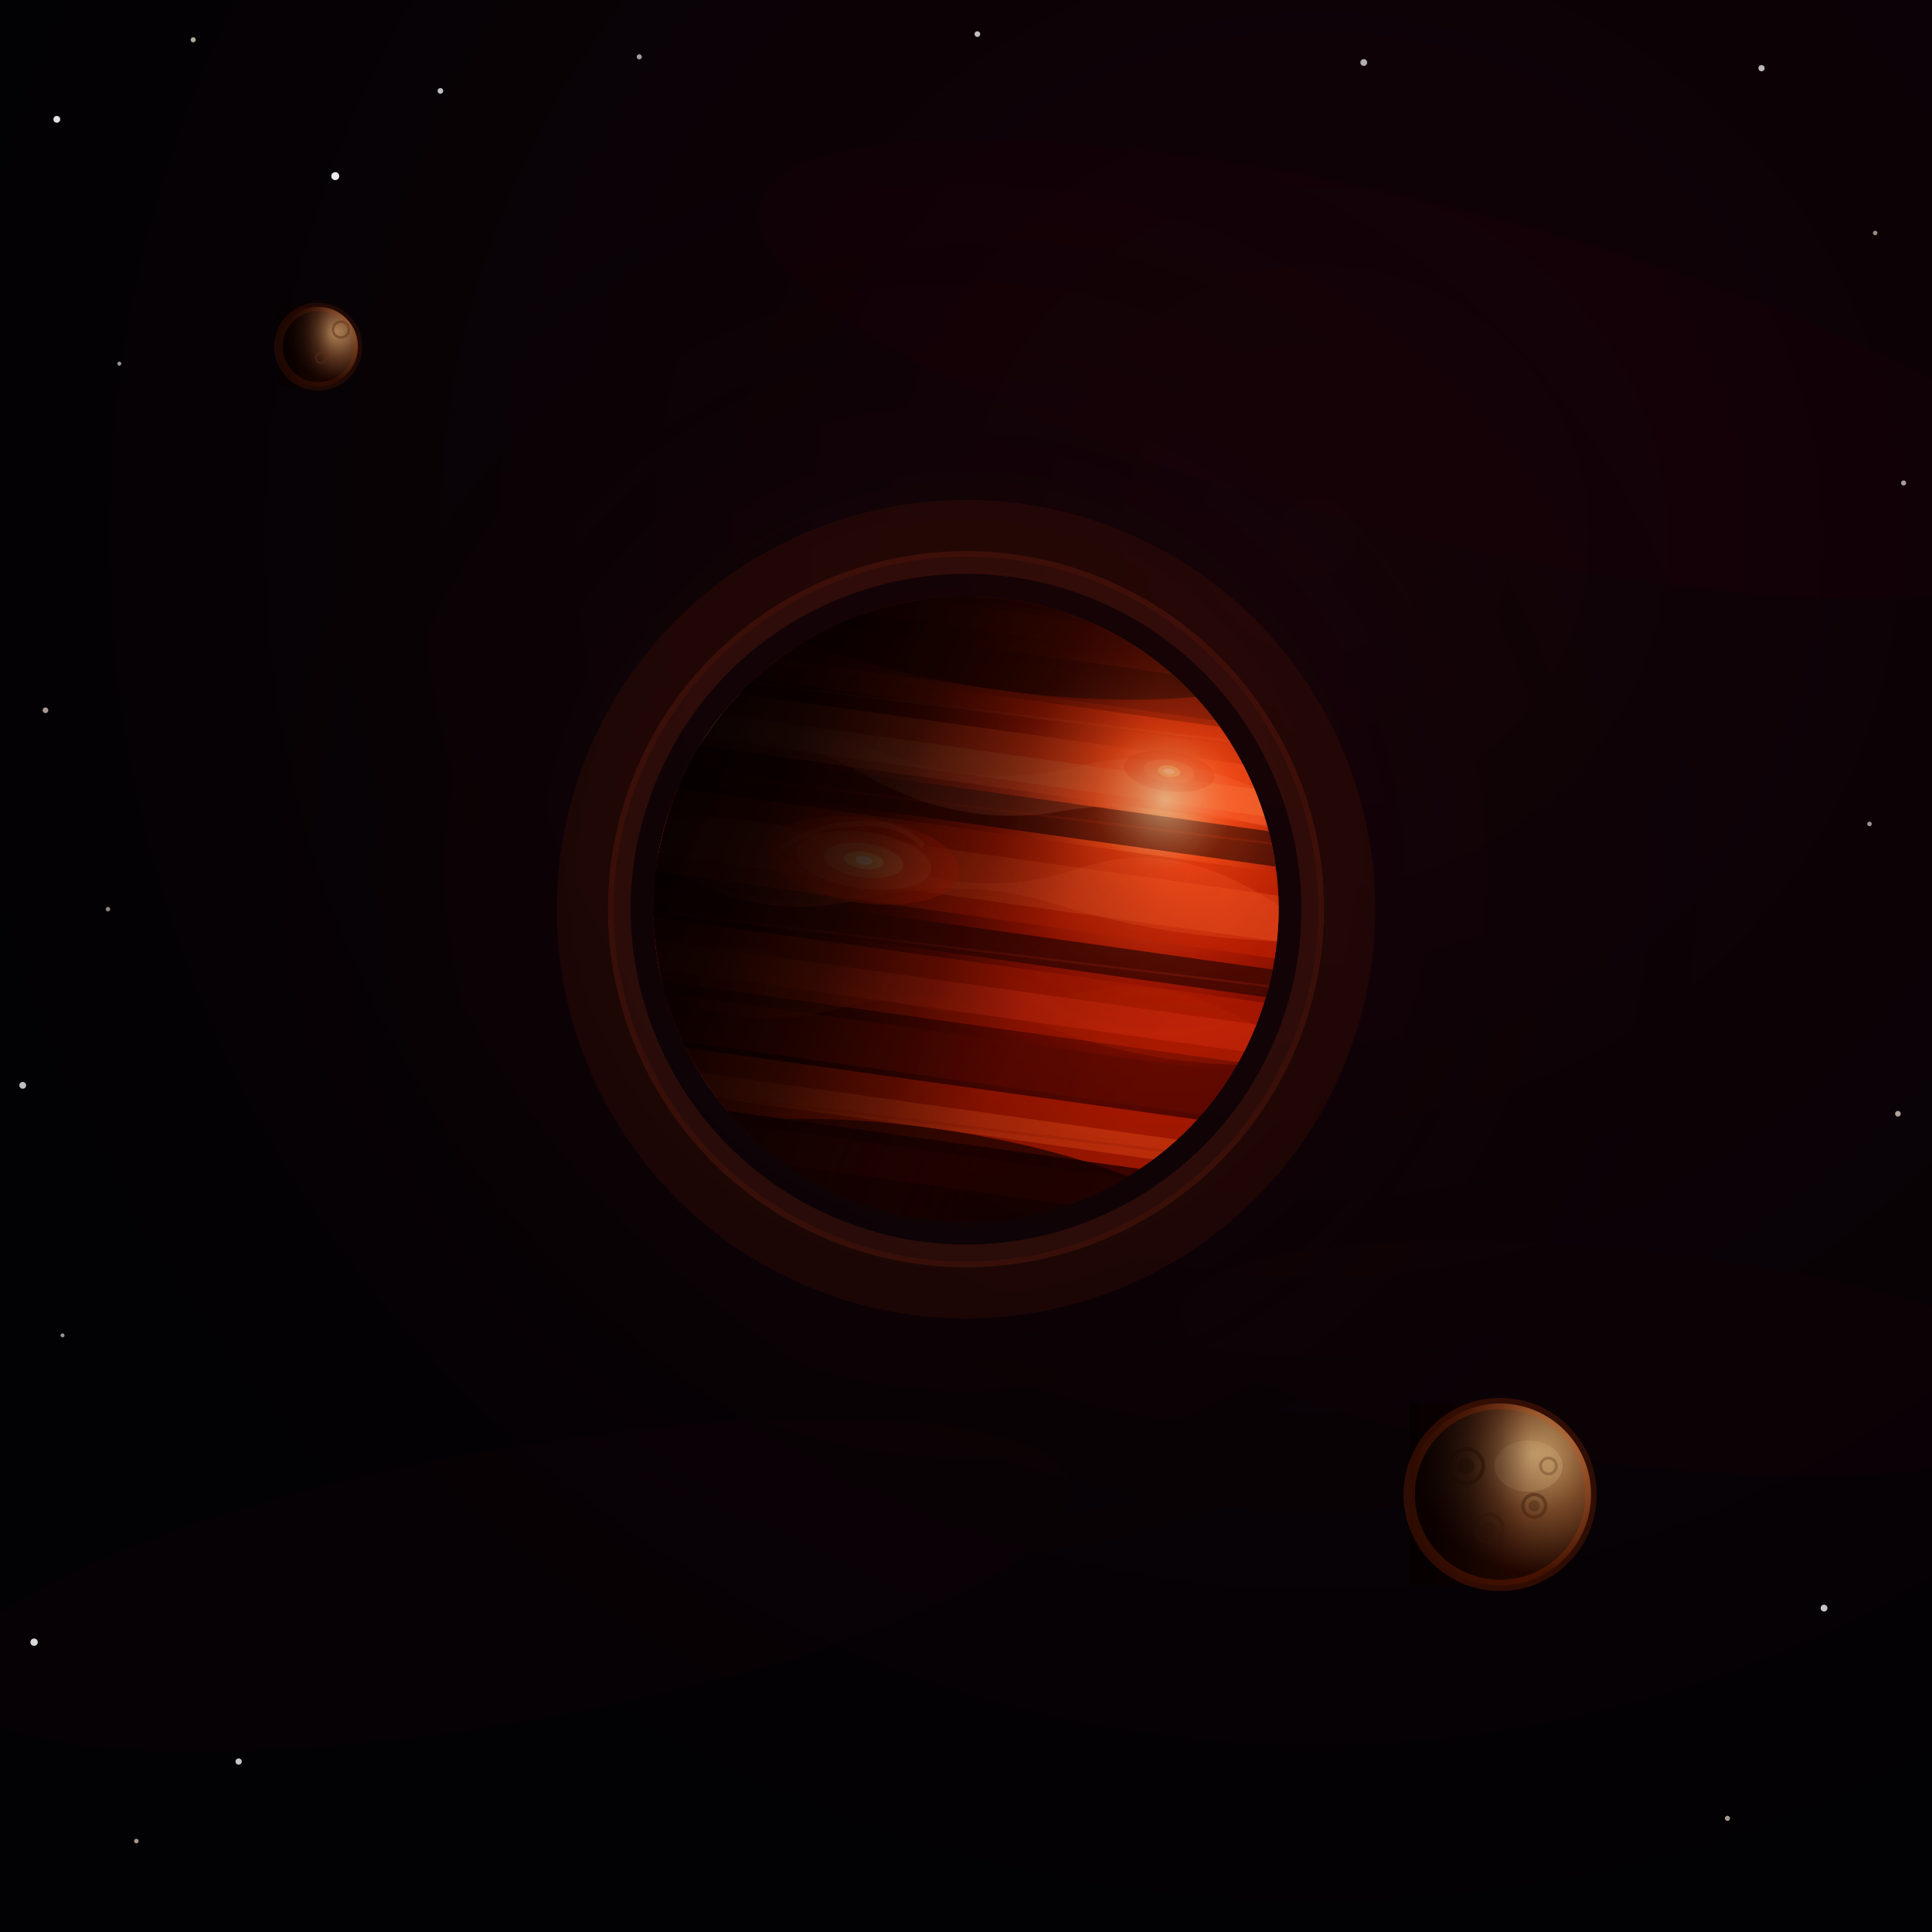
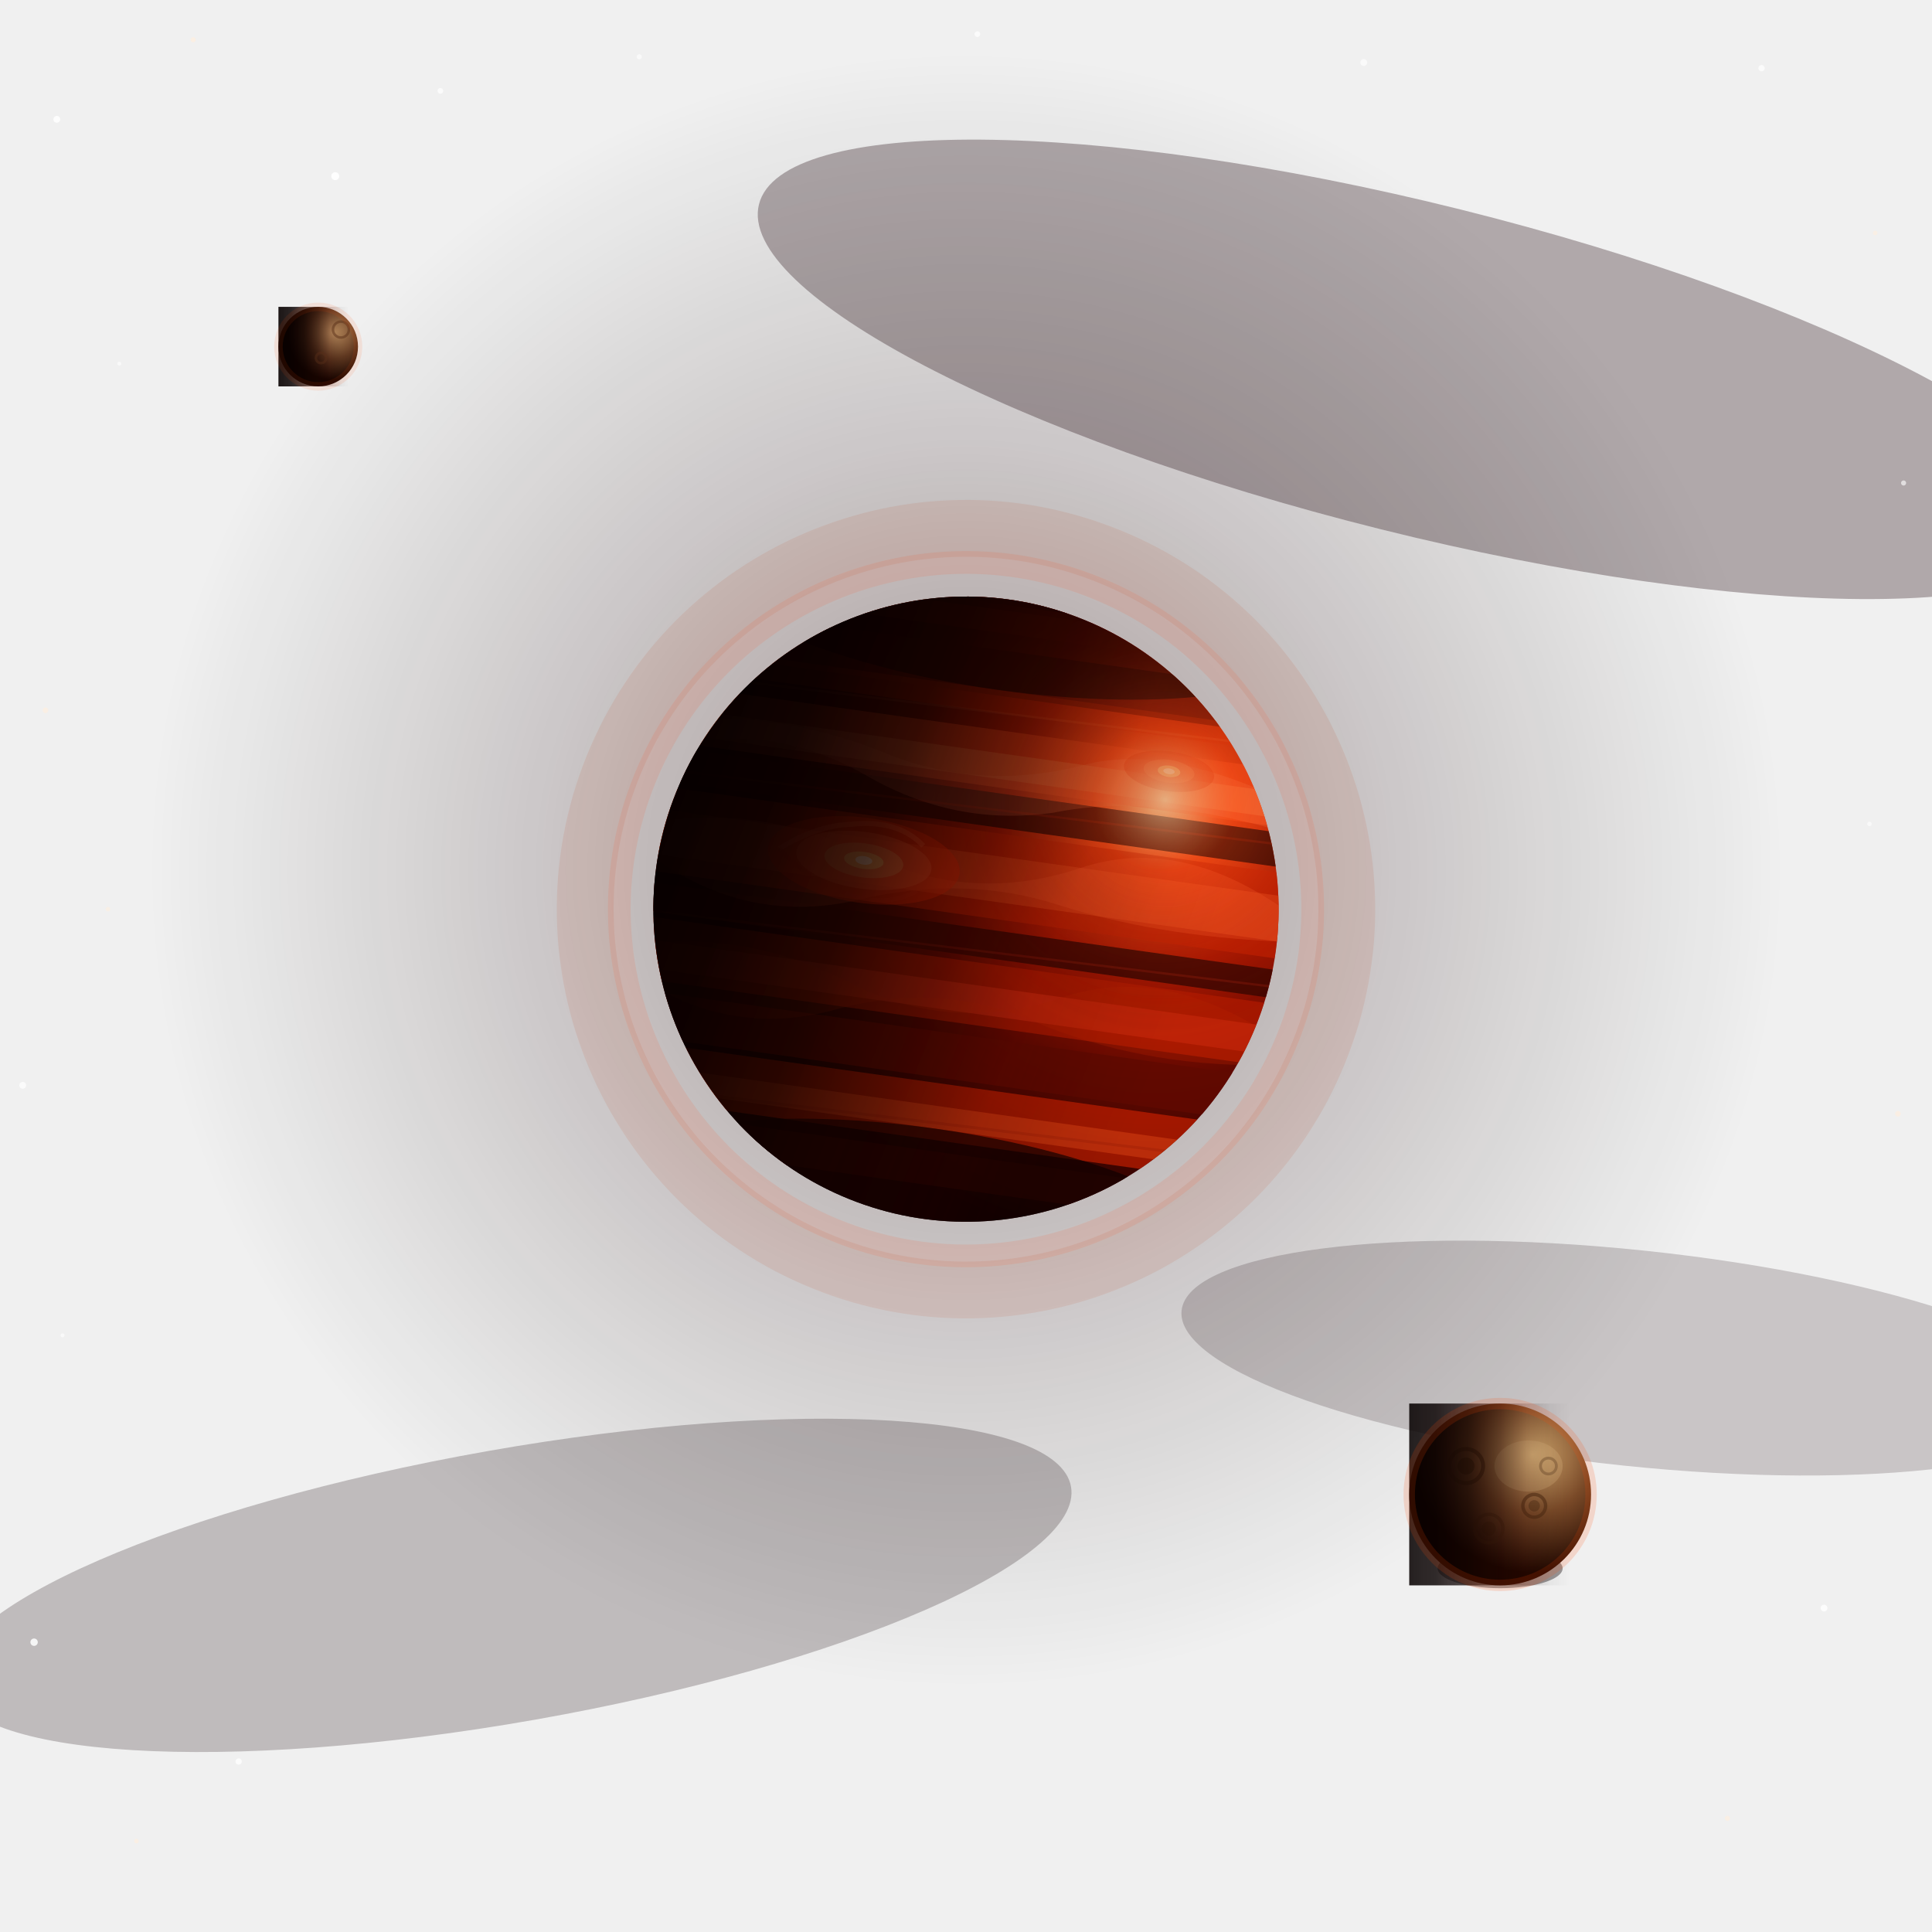
<svg xmlns="http://www.w3.org/2000/svg" width="100%" viewBox="0 0 680 680">
  <defs>
-     <radialGradient id="bg" cx="68%" cy="28%" r="72%">
-       <stop offset="0%" stop-color="#140308" />
-       <stop offset="100%" stop-color="#020104" />
-     </radialGradient>
    <radialGradient id="sceneGlow" cx="50%" cy="48%" r="42%">
      <stop offset="0%" stop-color="#3a0808" stop-opacity="0.40" />
      <stop offset="55%" stop-color="#180204" stop-opacity="0.16" />
      <stop offset="100%" stop-color="#000" stop-opacity="0" />
    </radialGradient>
    <radialGradient id="pDay" cx="72%" cy="24%" r="70%">
      <stop offset="0%" stop-color="#ff9050" />
      <stop offset="14%" stop-color="#f04010" />
      <stop offset="36%" stop-color="#b01600" />
      <stop offset="62%" stop-color="#600800" />
      <stop offset="100%" stop-color="#1c0100" />
    </radialGradient>
    <linearGradient id="nightShadow" x1="0%" y1="0%" x2="100%" y2="0%">
      <stop offset="0%" stop-color="#060000" stop-opacity="0.98" />
      <stop offset="15%" stop-color="#080000" stop-opacity="0.93" />
      <stop offset="32%" stop-color="#0d0100" stop-opacity="0.78" />
      <stop offset="50%" stop-color="#150100" stop-opacity="0.48" />
      <stop offset="65%" stop-color="#200200" stop-opacity="0.18" />
      <stop offset="78%" stop-color="#000" stop-opacity="0.05" />
      <stop offset="88%" stop-color="#000" stop-opacity="0" />
      <stop offset="100%" stop-color="#000" stop-opacity="0" />
    </linearGradient>
    <radialGradient id="shine" cx="73%" cy="22%" r="38%">
      <stop offset="0%" stop-color="#ffddaa" stop-opacity="0.72" />
      <stop offset="30%" stop-color="#ff6020" stop-opacity="0.28" />
      <stop offset="100%" stop-color="#000" stop-opacity="0" />
    </radialGradient>
    <radialGradient id="mGrad" cx="68%" cy="28%" r="65%">
      <stop offset="0%" stop-color="#d4aa70" />
      <stop offset="50%" stop-color="#7a4a28" />
      <stop offset="100%" stop-color="#220800" />
    </radialGradient>
    <radialGradient id="m2Grad" cx="70%" cy="32%" r="60%">
      <stop offset="0%" stop-color="#c09060" />
      <stop offset="55%" stop-color="#603820" />
      <stop offset="100%" stop-color="#180500" />
    </radialGradient>
    <clipPath id="pClip">
      <circle cx="340" cy="320" r="110" />
    </clipPath>
  </defs>
-   <rect width="680" height="680" fill="url(#bg)" />
  <ellipse cx="500" cy="130" rx="240" ry="58" fill="#1a0008" opacity="0.30" transform="rotate(14,500,130)" />
  <ellipse cx="180" cy="558" rx="200" ry="48" fill="#100004" opacity="0.22" transform="rotate(-10,180,558)" />
  <ellipse cx="575" cy="478" rx="160" ry="38" fill="#140206" opacity="0.18" transform="rotate(6,575,478)" />
  <circle cx="20" cy="42" r="1.2" fill="#fff" opacity="0.88" />
  <circle cx="68" cy="14" r="0.9" fill="#ffeedd" opacity="0.70" />
  <circle cx="118" cy="62" r="1.4" fill="#fff" opacity="0.92" />
  <circle cx="42" cy="128" r="0.7" fill="#fff" opacity="0.58" />
  <circle cx="16" cy="250" r="1.0" fill="#ffeedd" opacity="0.65" />
  <circle cx="8" cy="382" r="1.2" fill="#fff" opacity="0.75" />
  <circle cx="22" cy="470" r="0.7" fill="#fff" opacity="0.58" />
  <circle cx="12" cy="578" r="1.3" fill="#fff" opacity="0.85" />
  <circle cx="48" cy="648" r="0.8" fill="#ffeedd" opacity="0.65" />
  <circle cx="155" cy="32" r="1.0" fill="#fff" opacity="0.75" />
  <circle cx="84" cy="620" r="1.1" fill="#fff" opacity="0.78" />
  <circle cx="620" cy="24" r="1.1" fill="#fff" opacity="0.72" />
  <circle cx="660" cy="82" r="0.8" fill="#ffeedd" opacity="0.58" />
  <circle cx="670" cy="170" r="0.9" fill="#fff" opacity="0.62" />
  <circle cx="668" cy="392" r="1.0" fill="#ffeedd" opacity="0.68" />
  <circle cx="642" cy="566" r="1.2" fill="#fff" opacity="0.78" />
  <circle cx="608" cy="640" r="0.9" fill="#ffeedd" opacity="0.65" />
  <circle cx="344" cy="12" r="1.0" fill="#fff" opacity="0.75" />
  <circle cx="480" cy="22" r="1.2" fill="#fff" opacity="0.68" />
  <circle cx="225" cy="20" r="0.9" fill="#fff" opacity="0.62" />
  <circle cx="38" cy="320" r="0.8" fill="#ffeedd" opacity="0.55" />
  <circle cx="658" cy="290" r="0.8" fill="#fff" opacity="0.58" />
  <circle cx="340" cy="320" r="340" fill="url(#sceneGlow)" />
  <g transform="rotate(22, 340, 320)">
    <circle cx="340" cy="320" r="134" fill="none" stroke="#c03000" stroke-width="20" opacity="0.09" />
    <circle cx="340" cy="320" r="122" fill="none" stroke="#ff5020" stroke-width="8" opacity="0.12" />
    <circle cx="340" cy="320" r="110" fill="url(#pDay)" />
    <g clip-path="url(#pClip)">
      <g transform="rotate(-14, 340, 320)">
        <rect x="230" y="198" width="220" height="14" fill="#5a0800" opacity="0.82" />
        <rect x="230" y="214" width="220" height="8" fill="#b01800" opacity="0.40" />
        <rect x="230" y="228" width="220" height="16" fill="#660a00" opacity="0.76" />
        <rect x="230" y="242" width="220" height="8" fill="#e02800" opacity="0.32" />
        <rect x="230" y="256" width="220" height="20" fill="#ff4a18" opacity="0.54" />
        <rect x="230" y="264" width="220" height="9" fill="#ff8040" opacity="0.40" />
        <rect x="230" y="278" width="220" height="12" fill="#380500" opacity="0.92" />
        <rect x="230" y="292" width="220" height="30" fill="#cc2000" opacity="0.64" />
        <rect x="230" y="300" width="220" height="16" fill="#ff5a20" opacity="0.36" />
        <rect x="230" y="326" width="220" height="10" fill="#420600" opacity="0.90" />
        <rect x="230" y="338" width="220" height="22" fill="#be1c00" opacity="0.60" />
        <rect x="230" y="346" width="220" height="10" fill="#ff4020" opacity="0.28" />
        <rect x="230" y="364" width="220" height="16" fill="#600900" opacity="0.80" />
        <rect x="230" y="382" width="220" height="20" fill="#e02400" opacity="0.56" />
        <rect x="230" y="390" width="220" height="8" fill="#ff6020" opacity="0.30" />
        <rect x="230" y="406" width="220" height="12" fill="#480700" opacity="0.84" />
        <path d="M230 268 Q268 260 306 270 Q340 278 374 264 Q402 252 450 268 L450 278 Q400 270 366 282 Q332 292 298 278 Q262 264 230 278Z" fill="#ff7848" opacity="0.26" />
        <path d="M230 304 Q266 294 304 306 Q342 318 378 300 Q410 284 450 304 L450 316 Q408 320 372 314 Q338 308 302 322 Q266 336 230 318Z" fill="#ff5828" opacity="0.30" />
        <path d="M230 348 Q266 338 305 352 Q342 364 378 346 Q410 330 450 348 L450 360 Q408 366 370 356 Q334 346 298 362 Q264 376 230 360Z" fill="#be2200" opacity="0.26" />
        <ellipse cx="302" cy="308" rx="34" ry="15" fill="#ff2800" opacity="0.52" />
        <ellipse cx="302" cy="308" rx="24" ry="10" fill="#ff5020" opacity="0.58" />
        <ellipse cx="302" cy="308" rx="14" ry="6" fill="#ff8040" opacity="0.62" />
        <ellipse cx="302" cy="308" rx="7" ry="3" fill="#ffb860" opacity="0.68" />
        <ellipse cx="302" cy="308" rx="3" ry="1.5" fill="#fff" opacity="0.50" />
        <path d="M272 308 Q284 298 296 296 Q312 292 322 300" fill="none" stroke="#ff5828" stroke-width="1.8" opacity="0.44" />
        <path d="M272 308 Q284 318 296 320 Q312 324 322 316" fill="none" stroke="#e02808" stroke-width="1.5" opacity="0.38" />
        <ellipse cx="404" cy="262" rx="16" ry="7" fill="#e82800" opacity="0.44" />
        <ellipse cx="404" cy="262" rx="9" ry="4" fill="#ff6830" opacity="0.50" />
        <ellipse cx="404" cy="262" rx="4" ry="2" fill="#ffcc70" opacity="0.50" />
        <ellipse cx="404" cy="262" rx="2" ry="1" fill="#fff" opacity="0.38" />
        <line x1="230" y1="252" x2="450" y2="248" stroke="#ff7838" stroke-width="0.8" opacity="0.16" />
        <line x1="230" y1="286" x2="450" y2="282" stroke="#ff2808" stroke-width="0.8" opacity="0.15" />
        <line x1="230" y1="336" x2="450" y2="332" stroke="#ff3818" stroke-width="0.8" opacity="0.16" />
        <line x1="230" y1="398" x2="450" y2="394" stroke="#780a00" stroke-width="1.0" opacity="0.18" />
        <ellipse cx="340" cy="210" rx="110" ry="32" fill="#0e0000" opacity="0.62" />
        <ellipse cx="340" cy="430" rx="110" ry="32" fill="#0e0000" opacity="0.68" />
      </g>
      <circle cx="340" cy="320" r="110" fill="url(#shine)" />
      <rect x="230" y="210" width="220" height="220" fill="url(#nightShadow)" />
    </g>
  </g>
  <ellipse cx="528" cy="552" rx="22" ry="7" fill="#0a0000" opacity="0.38" />
  <circle cx="528" cy="526" r="32" fill="url(#mGrad)" />
  <circle cx="516" cy="516" r="6" fill="none" stroke="#4a2810" stroke-width="1.4" opacity="0.62" />
  <circle cx="516" cy="516" r="3" fill="#3a1e08" opacity="0.42" />
  <circle cx="540" cy="530" r="4" fill="none" stroke="#4a2810" stroke-width="1.2" opacity="0.52" />
  <circle cx="540" cy="530" r="2" fill="#3a1e08" opacity="0.32" />
  <circle cx="524" cy="538" r="5" fill="none" stroke="#4a2810" stroke-width="1.2" opacity="0.46" />
  <circle cx="524" cy="538" r="2.5" fill="#3a1e08" opacity="0.28" />
  <circle cx="545" cy="516" r="2.8" fill="none" stroke="#4a2810" stroke-width="1" opacity="0.44" />
  <ellipse cx="538" cy="516" rx="12" ry="9" fill="#e8c088" opacity="0.24" />
  <rect x="496" y="494" width="64" height="64" fill="url(#nightShadow)" opacity="0.88" style="clip-path: circle(32px at 32px 32px)" />
  <circle cx="528" cy="526" r="32" fill="none" stroke="#ff4400" stroke-width="4" opacity="0.16" />
  <circle cx="112" cy="122" r="14" fill="url(#m2Grad)" />
  <rect x="98" y="108" width="28" height="28" fill="url(#nightShadow)" opacity="0.92" style="clip-path: circle(14px at 14px 14px)" />
  <circle cx="120" cy="116" r="2.8" fill="none" stroke="#5a3018" stroke-width="0.9" opacity="0.50" />
  <circle cx="113" cy="126" r="1.8" fill="none" stroke="#5a3018" stroke-width="0.9" opacity="0.40" />
  <circle cx="112" cy="122" r="14" fill="none" stroke="#ff4400" stroke-width="3" opacity="0.10" />
</svg>
